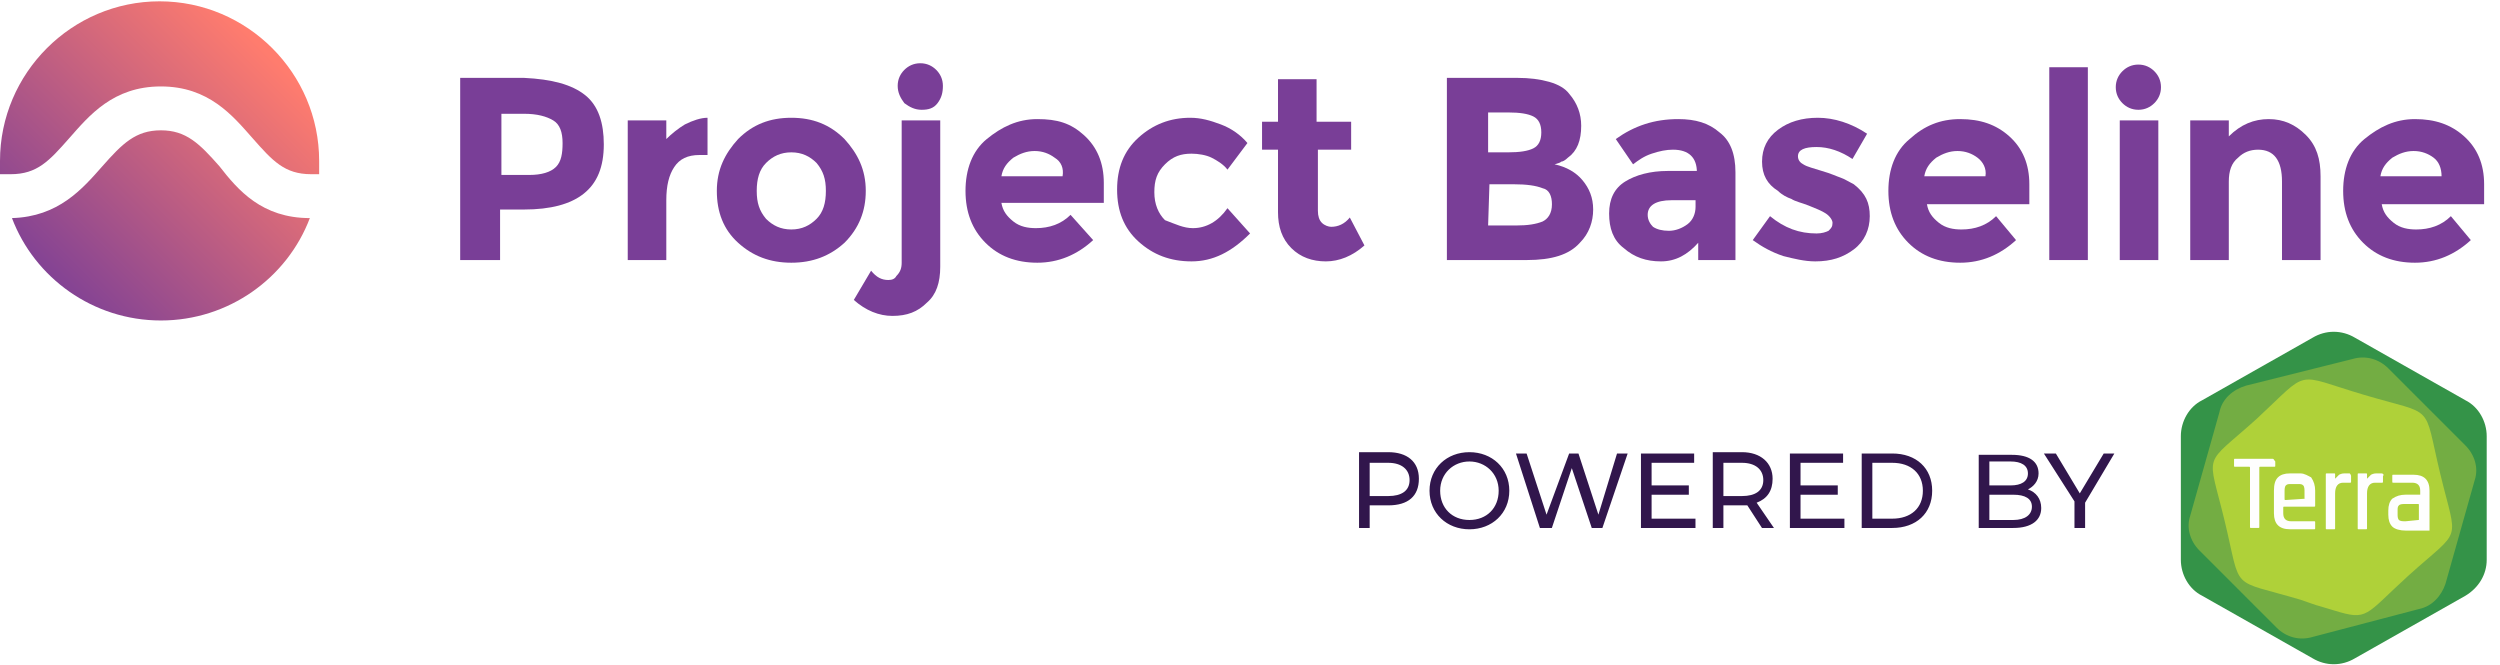
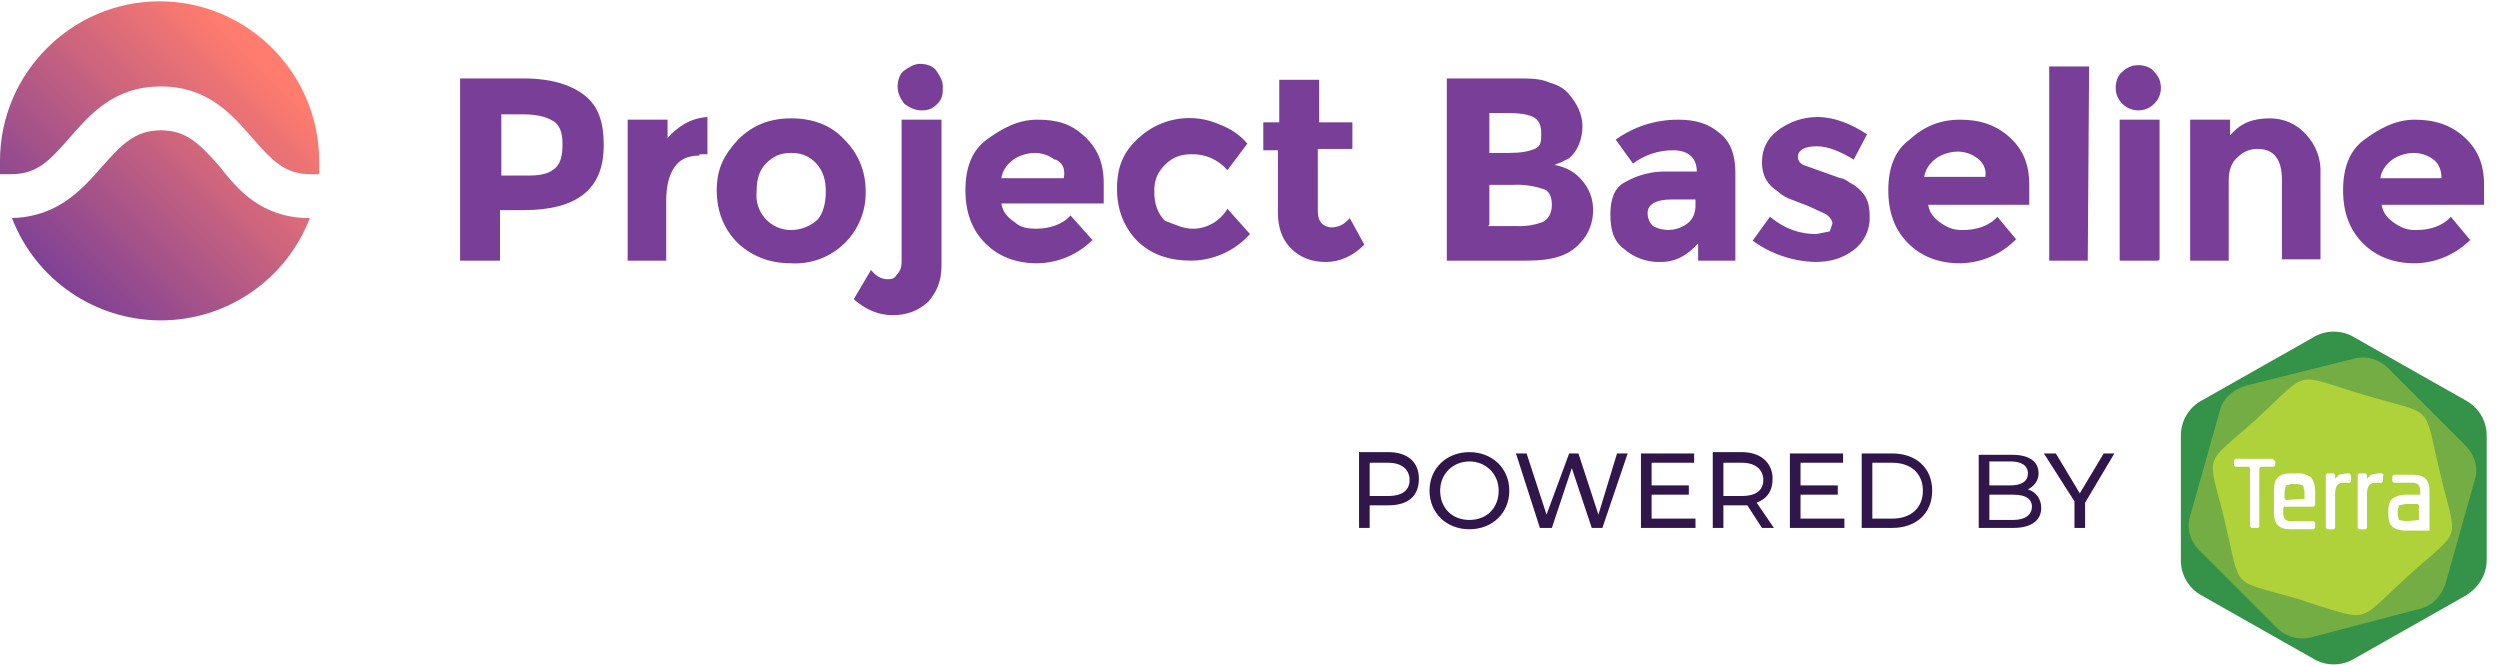
- <svg xmlns="http://www.w3.org/2000/svg" version="1.1" id="Layer_1" x="0px" y="0px" viewBox="0 0 188 50" style="enable-background:new 0 0 188 50;" xml:space="preserve">
-   <style type="text/css">
- 	.st0{fill:#31164C;}
- 	.st1{fill-rule:evenodd;clip-rule:evenodd;fill:#349348;}
- 	.st2{fill-rule:evenodd;clip-rule:evenodd;fill:#73AD43;}
- 	.st3{fill-rule:evenodd;clip-rule:evenodd;fill:#AFD139;}
- 	.st4{fill-rule:evenodd;clip-rule:evenodd;fill:#FEFEFE;}
- 	.st5{fill:url(#XMLID_2_);}
- 	.st6{fill:#793E97;}
- </style>
-   <g id="Symbols">
-     <g id="Header" transform="translate(-77, -9)">
-       <g id="Group-5" transform="translate(77, 9)">
-         <g id="Group" transform="translate(96, 25)">
-           <g id="datastage">
-             <g id="Group-3" transform="translate(0, 8.703281)">
-               <path id="POWEREDBY" class="st0" d="M7,6V4.3h1.4c1.5,0,2.3-0.7,2.3-2s-0.9-2-2.3-2H6.2V6H7z M8.4,3.6H7V1.1h1.4        c1,0,1.6,0.5,1.6,1.3S9.4,3.6,8.4,3.6z M14.5,6.1c1.7,0,3-1.2,3-2.9s-1.3-2.9-3-2.9c-1.7,0-3,1.2-3,2.9S12.8,6.1,14.5,6.1z         M14.5,5.4c-1.3,0-2.2-0.9-2.2-2.2S13.3,1,14.5,1c1.2,0,2.2,0.9,2.2,2.2S15.8,5.4,14.5,5.4z M20.7,6l1.5-4.5L23.7,6h0.8        l1.9-5.6h-0.8L24.2,5l-1.5-4.6h-0.7L20.3,5l-1.5-4.6H18L19.8,6H20.7z M31.5,6V5.3h-3.3V3.5H31V2.8h-2.8V1.1h3.2V0.4h-4V6H31.5        z M33.6,6V4.3H35c0.1,0,0.2,0,0.4,0L36.5,6h0.9l-1.3-1.9c0.8-0.3,1.2-0.9,1.2-1.8c0-1.2-0.9-2-2.3-2h-2.2V6H33.6z M35,3.6        h-1.4V1.1H35c1,0,1.6,0.5,1.6,1.3S36,3.6,35,3.6z M42.7,6V5.3h-3.3V3.5h2.8V2.8h-2.8V1.1h3.2V0.4h-4V6H42.7z M46.3,6        c1.8,0,3-1.1,3-2.8s-1.2-2.8-3-2.8H44V6H46.3z M46.3,5.3h-1.5V1.1h1.5c1.4,0,2.3,0.8,2.3,2.1S47.7,5.3,46.3,5.3z M55.4,6        c1.4,0,2.1-0.6,2.1-1.5c0-0.7-0.4-1.2-1-1.4c0.4-0.2,0.8-0.6,0.8-1.2c0-0.9-0.7-1.4-2-1.4h-2.5V6H55.4z M55.2,2.8h-1.6V1h1.6        c0.8,0,1.3,0.3,1.3,0.9S56,2.8,55.2,2.8z M55.4,5.4h-1.8V3.5h1.8c0.9,0,1.4,0.3,1.4,0.9S56.3,5.4,55.4,5.4z M60.8,6V4.1        L63,0.4h-0.8l-1.8,3l-1.8-3h-0.9L60,4v2H60.8z" />
-             </g>
-             <g id="terra" transform="translate(68, 0)">
-               <path id="Fill-1" class="st1" d="M0,7.8v9.3c0,1.1,0.6,2.2,1.6,2.7l8.3,4.7c1,0.6,2.2,0.6,3.2,0l8.3-4.7        c1-0.6,1.6-1.6,1.6-2.7V7.8c0-1.1-0.6-2.2-1.6-2.7l-8.3-4.7c-1-0.6-2.2-0.6-3.2,0L1.6,5.1C0.6,5.6,0,6.7,0,7.8" />
-               <path id="Fill-3" class="st2" d="M2.9,6l-2.2,7.8c-0.3,0.9,0,1.9,0.7,2.6l5.8,5.8c0.7,0.7,1.7,1,2.7,0.7l8-2.1        c1-0.2,1.7-1,2-1.9l2.2-7.8c0.3-0.9,0-1.9-0.7-2.6l-5.8-5.8c-0.7-0.7-1.7-1-2.7-0.7L4.9,4C3.9,4.3,3.1,5,2.9,6" />
-               <path id="Fill-5" class="st3" d="M10.5,20.6c-0.4-0.1-0.9-0.3-1.5-0.5c-5.4-1.6-4.4-0.5-5.7-5.9c-1.3-5.4-1.7-4,2.4-7.7        c4.1-3.8,2.7-3.4,8.1-1.8c5.4,1.6,4.4,0.5,5.7,5.9c1.3,5.4,1.7,4-2.4,7.7c-3.3,3-3,3.4-5.6,2.6" />
-               <path id="Fill-7" class="st4" d="M6.9,9.5H4.1c-0.1,0-0.1,0-0.1,0.1v0.4c0,0.1,0,0.1,0.1,0.1h1c0.1,0,0.1,0,0.1,0.1v4.4        c0,0.1,0,0.1,0.1,0.1h0.5c0.1,0,0.1,0,0.1-0.1v-4.4c0-0.1,0-0.1,0.1-0.1h1c0.1,0,0.1,0,0.1-0.1V9.7C7,9.6,7,9.5,6.9,9.5" />
-               <path id="Fill-9" class="st4" d="M9.4,12.5C9.4,12.5,9.4,12.6,9.4,12.5l-1.5,0.1c-0.1,0-0.1,0-0.1-0.1V12c0-0.2,0-0.4,0.1-0.5        c0.1-0.1,0.2-0.1,0.4-0.1h0.5c0.2,0,0.3,0,0.4,0.1c0.1,0.1,0.1,0.3,0.1,0.5V12.5z M9,10.6H8.2c-0.4,0-0.7,0.1-0.9,0.3        c-0.2,0.2-0.3,0.5-0.3,1v1.7c0,0.4,0.1,0.7,0.3,0.9c0.2,0.2,0.5,0.3,0.9,0.3H10c0.1,0,0.1,0,0.1-0.1v-0.4c0-0.1,0-0.1-0.1-0.1        H8.3c-0.4,0-0.6-0.2-0.6-0.6v-0.4c0-0.1,0-0.1,0.1-0.1H10c0.1,0,0.1,0,0.1-0.1v-1.1c0-0.4-0.1-0.7-0.3-1        C9.6,10.8,9.3,10.6,9,10.6L9,10.6z" />
-               <path id="Fill-11" class="st4" d="M17.9,14.1C17.9,14.2,17.9,14.2,17.9,14.1l-1,0.1c-0.2,0-0.4,0-0.5-0.1        c-0.1-0.1-0.1-0.3-0.1-0.4v-0.3c0-0.2,0-0.3,0.1-0.4c0.1-0.1,0.3-0.1,0.5-0.1h0.9c0.1,0,0.1,0,0.1,0.1V14.1z M18.4,11        c-0.2-0.2-0.5-0.3-0.9-0.3H16c-0.1,0-0.1,0-0.1,0.1v0.4c0,0.1,0,0.1,0.1,0.1h1.4c0.4,0,0.6,0.2,0.6,0.6v0.3h-1.1        c-0.4,0-0.7,0.1-1,0.3c-0.2,0.2-0.3,0.5-0.3,0.9v0.3c0,0.4,0.1,0.7,0.3,0.9c0.2,0.2,0.6,0.3,1,0.3h1.8c0-0.3,0-0.7,0-0.8v-0.5        v-1.2v-0.5C18.7,11.5,18.6,11.2,18.4,11L18.4,11z" />
-               <path id="Fill-13" class="st4" d="M12.7,10.6h-0.3c-0.2,0-0.3,0-0.5,0.1c-0.1,0.1-0.2,0.2-0.3,0.3h0v-0.3c0-0.1,0-0.1-0.1-0.1        h-0.5c-0.1,0-0.1,0-0.1,0.1v4c0,0.1,0,0.1,0.1,0.1h0.5c0.1,0,0.1,0,0.1-0.1v-2.6c0-0.5,0.2-0.8,0.6-0.8h0.5        c0.1,0,0.1,0,0.1-0.1v-0.4C12.8,10.7,12.7,10.6,12.7,10.6" />
-               <path id="Fill-15" class="st4" d="M15.1,10.6h-0.3c-0.2,0-0.3,0-0.5,0.1c-0.1,0.1-0.2,0.2-0.3,0.3h0v-0.3c0-0.1,0-0.1-0.1-0.1        h-0.5c-0.1,0-0.1,0-0.1,0.1v4c0,0.1,0,0.1,0.1,0.1h0.5c0.1,0,0.1,0,0.1-0.1v-2.6c0-0.5,0.2-0.8,0.6-0.8h0.5        c0.1,0,0.1,0,0.1-0.1v-0.4C15.3,10.7,15.2,10.6,15.1,10.6" />
-             </g>
-           </g>
-         </g>
-         <g id="BL_LOGO_RGB___LOGOTYPE---GRAD_DARK_ON_LIGHT">
-           <linearGradient id="XMLID_2_" gradientUnits="userSpaceOnUse" x1="-202.137" y1="405.694" x2="-201.392" y2="406.437" gradientTransform="matrix(24.057 0 0 -24.0266 4865.027 9769.327)">
-             <stop offset="0" style="stop-color:#793E97" />
-             <stop offset="1" style="stop-color:#FF7C6E" />
-           </linearGradient>
-           <path id="XMLID_504_" class="st5" d="M0.8,13.1c2,0,2.9-1,4.4-2.7c1.5-1.7,3.3-3.9,6.9-3.9s5.4,2.2,6.9,3.9      c1.5,1.7,2.4,2.7,4.4,2.7H24c0-0.3,0-0.7,0-1c0-6.6-5.4-12-12-12S0,5.5,0,12.1c0,0.3,0,0.7,0,1H0.8z M16.5,12.5      C15,10.8,14,9.8,12.1,9.8s-2.9,1-4.4,2.7c-1.5,1.7-3.3,3.8-6.8,3.9c1.7,4.5,6.1,7.7,11.2,7.7s9.5-3.2,11.2-7.7      C19.7,16.4,17.9,14.3,16.5,12.5z" />
-           <g id="XMLID_463_" transform="translate(34.506, 4.55625)">
-             <path id="XMLID_501_" class="st6" d="M9.5,2.6c1,0.8,1.4,2.1,1.4,3.7c0,1.7-0.5,2.9-1.5,3.7c-1,0.8-2.5,1.2-4.5,1.2H3.1V15h-3       V1.3h4.8C7,1.4,8.5,1.8,9.5,2.6z M7.3,8c0.4-0.4,0.5-1,0.5-1.8S7.6,4.8,7.1,4.5C6.6,4.2,5.9,4,4.9,4H3.2v4.6h2.1       C6.2,8.6,6.9,8.4,7.3,8z" />
-             <path id="XMLID_499_" class="st6" d="M18.1,7.1c-0.9,0-1.5,0.3-1.9,0.9c-0.4,0.6-0.6,1.4-0.6,2.5V15h-2.9V4.5h2.9v1.4       c0.4-0.4,0.9-0.8,1.4-1.1c0.6-0.3,1.2-0.5,1.7-0.5l0,2.8L18.1,7.1L18.1,7.1z" />
-             <path id="XMLID_496_" class="st6" d="M30.6,9.8c0,1.5-0.5,2.8-1.6,3.9c-1.1,1-2.4,1.5-4,1.5s-2.9-0.5-4-1.5       c-1.1-1-1.6-2.3-1.6-3.9S20,7,21,5.9c1.1-1.1,2.4-1.6,4-1.6s2.9,0.5,4,1.6C30,7,30.6,8.2,30.6,9.8z M22.4,9.8       c0,0.9,0.2,1.5,0.7,2.1c0.5,0.5,1.1,0.8,1.9,0.8s1.4-0.3,1.9-0.8c0.5-0.5,0.7-1.2,0.7-2.1s-0.2-1.5-0.7-2.1       c-0.5-0.5-1.1-0.8-1.9-0.8s-1.4,0.3-1.9,0.8S22.4,8.9,22.4,9.8z" />
-             <path id="XMLID_493_" class="st6" d="M33.3,15.2V4.5h2.9v11c0,1.2-0.3,2.1-1,2.7c-0.7,0.7-1.5,1-2.6,1c-1,0-2-0.4-2.9-1.2       l1.3-2.2c0.4,0.5,0.8,0.7,1.3,0.7c0.3,0,0.5-0.1,0.6-0.3C33.2,15.9,33.3,15.6,33.3,15.2z M33.5,3.2C33.2,2.8,33,2.4,33,1.9       s0.2-0.9,0.5-1.2s0.7-0.5,1.2-0.5s0.9,0.2,1.2,0.5s0.5,0.7,0.5,1.2S36.3,2.8,36,3.2s-0.7,0.5-1.2,0.5       C34.3,3.7,33.9,3.5,33.5,3.2z" />
-             <path id="XMLID_490_" class="st6" d="M47.7,13.5c-1.2,1.1-2.6,1.7-4.2,1.7c-1.6,0-2.9-0.5-3.9-1.5c-1-1-1.5-2.3-1.5-3.9       s0.5-3,1.6-3.9s2.3-1.5,3.8-1.5S46,4.7,47,5.6s1.5,2.1,1.5,3.6v1.5h-7.7c0.1,0.6,0.4,1,0.9,1.4c0.5,0.4,1.1,0.5,1.7,0.5       c1,0,1.9-0.3,2.6-1L47.7,13.5z M44.8,7.3c-0.4-0.3-0.9-0.5-1.5-0.5c-0.6,0-1.1,0.2-1.6,0.5c-0.5,0.4-0.8,0.8-0.9,1.4h4.6       C45.5,8.1,45.3,7.6,44.8,7.3z" />
-             <path id="XMLID_488_" class="st6" d="M55.2,12.6c1,0,1.9-0.5,2.6-1.5l1.7,1.9c-1.4,1.4-2.8,2.1-4.4,2.1c-1.6,0-2.9-0.5-4-1.5       c-1.1-1-1.6-2.3-1.6-3.9s0.5-2.9,1.6-3.9c1.1-1,2.4-1.5,3.9-1.5c0.8,0,1.5,0.2,2.3,0.5c0.8,0.3,1.5,0.8,2,1.4l-1.5,2       c-0.3-0.4-0.8-0.7-1.2-0.9s-1-0.3-1.5-0.3c-0.8,0-1.4,0.2-2,0.8s-0.8,1.2-0.8,2.1c0,0.9,0.3,1.6,0.8,2.1       C53.9,12.3,54.5,12.6,55.2,12.6z" />
-             <path id="XMLID_486_" class="st6" d="M64.6,6.6v4.7c0,0.4,0.1,0.7,0.3,0.9c0.2,0.2,0.5,0.3,0.7,0.3c0.5,0,1-0.2,1.4-0.7       l1.1,2.1c-0.9,0.8-1.9,1.2-2.9,1.2c-1,0-1.9-0.3-2.6-1c-0.7-0.7-1-1.6-1-2.7V6.7h-1.2V4.6h1.2V1.4h2.9v3.2h2.6v2.1H64.6       L64.6,6.6z" />
-             <path id="XMLID_482_" class="st6" d="M80.3,15h-6V1.3h5.3c0.9,0,1.7,0.1,2.4,0.3c0.7,0.2,1.2,0.5,1.5,0.9       c0.6,0.7,0.9,1.5,0.9,2.4c0,1.1-0.3,1.9-1,2.4c-0.2,0.2-0.4,0.3-0.5,0.3c-0.1,0.1-0.2,0.1-0.5,0.2C83.3,8,84,8.4,84.5,9       c0.5,0.6,0.8,1.3,0.8,2.2c0,0.9-0.3,1.8-1,2.5C83.5,14.6,82.2,15,80.3,15z M77.4,6.9h1.5c0.9,0,1.5-0.1,1.9-0.3       s0.6-0.6,0.6-1.2s-0.2-1-0.6-1.2c-0.4-0.2-1-0.3-1.9-0.3h-1.5V6.9z M77.4,12.4h2.1c0.9,0,1.5-0.1,2-0.3       c0.4-0.2,0.7-0.6,0.7-1.3c0-0.6-0.2-1.1-0.7-1.2c-0.5-0.2-1.2-0.3-2.2-0.3h-1.8L77.4,12.4L77.4,12.4z" />
-             <path id="XMLID_479_" class="st6" d="M96,15h-2.8v-1.3c-0.8,0.9-1.7,1.4-2.8,1.4c-1.1,0-2-0.3-2.8-1c-0.8-0.6-1.1-1.5-1.1-2.6       s0.4-1.9,1.2-2.4c0.8-0.5,1.9-0.8,3.2-0.8h2.2V8.4c0-1.1-0.6-1.7-1.8-1.7c-0.5,0-1,0.1-1.6,0.3s-1,0.5-1.4,0.8l-1.3-1.9       c1.4-1,2.9-1.5,4.7-1.5c1.3,0,2.3,0.3,3.1,1C95.6,6,96,7,96,8.4L96,15L96,15z M93,11v-0.5h-1.8c-1.2,0-1.8,0.4-1.8,1.1       c0,0.4,0.2,0.7,0.4,0.9c0.3,0.2,0.7,0.3,1.2,0.3c0.5,0,1-0.2,1.4-0.5C92.8,12,93,11.5,93,11z" />
-             <path id="XMLID_477_" class="st6" d="M106.1,11.7c0,1-0.4,1.9-1.2,2.5c-0.8,0.6-1.7,0.9-2.9,0.9c-0.8,0-1.6-0.2-2.4-0.4       c-0.9-0.3-1.6-0.7-2.3-1.2l1.3-1.8c1.1,0.9,2.2,1.3,3.5,1.3c0.4,0,0.7-0.1,0.9-0.2c0.2-0.2,0.3-0.3,0.3-0.6       c0-0.2-0.2-0.5-0.5-0.7c-0.3-0.2-0.8-0.4-1.3-0.6s-1-0.3-1.3-0.5c-0.3-0.1-0.7-0.3-1-0.6C98.4,9.3,98,8.6,98,7.6       s0.4-1.8,1.2-2.4s1.8-0.9,3-0.9s2.5,0.4,3.7,1.2l-1.1,1.9c-0.9-0.6-1.8-0.9-2.7-0.9s-1.4,0.2-1.4,0.7c0,0.3,0.2,0.5,0.4,0.6       c0.3,0.2,0.8,0.3,1.4,0.5c0.7,0.2,1.1,0.4,1.4,0.5c0.3,0.1,0.6,0.3,1,0.5C105.8,10,106.1,10.7,106.1,11.7z" />
-             <path id="XMLID_474_" class="st6" d="M117.1,13.5c-1.2,1.1-2.6,1.7-4.2,1.7c-1.6,0-2.9-0.5-3.9-1.5c-1-1-1.5-2.3-1.5-3.9       s0.5-3,1.6-3.9c1.1-1,2.3-1.5,3.8-1.5s2.7,0.4,3.7,1.3s1.5,2.1,1.5,3.6v1.5h-7.7c0.1,0.6,0.4,1,0.9,1.4s1.1,0.5,1.7,0.5       c1,0,1.9-0.3,2.6-1L117.1,13.5z M114.2,7.3c-0.4-0.3-0.9-0.5-1.5-0.5c-0.6,0-1.1,0.2-1.6,0.5c-0.5,0.4-0.8,0.8-0.9,1.4h4.6       C114.9,8.1,114.6,7.6,114.2,7.3z" />
-             <polygon id="XMLID_472_" class="st6" points="122.5,15 119.6,15 119.6,0.5 122.5,0.5      " />
-             <path id="XMLID_469_" class="st6" d="M125.1,3.2c-0.3-0.3-0.5-0.7-0.5-1.2s0.2-0.9,0.5-1.2c0.3-0.3,0.7-0.5,1.2-0.5       s0.9,0.2,1.2,0.5c0.3,0.3,0.5,0.7,0.5,1.2s-0.2,0.9-0.5,1.2c-0.3,0.3-0.7,0.5-1.2,0.5C125.8,3.7,125.4,3.5,125.1,3.2z        M127.8,15h-2.9V4.5h2.9V15z" />
-             <path id="XMLID_467_" class="st6" d="M133.1,9.1V15h-2.9V4.5h2.9v1.2c0.9-0.9,1.9-1.3,3-1.3c1.1,0,2,0.4,2.8,1.2       c0.8,0.8,1.1,1.8,1.1,3.1V15h-2.9V9.1c0-1.6-0.6-2.4-1.8-2.4c-0.6,0-1.1,0.2-1.5,0.6C133.3,7.7,133.1,8.3,133.1,9.1z" />
-             <path id="XMLID_464_" class="st6" d="M151.3,13.5c-1.2,1.1-2.6,1.7-4.2,1.7c-1.6,0-2.9-0.5-3.9-1.5c-1-1-1.5-2.3-1.5-3.9       s0.5-3,1.6-3.9s2.3-1.5,3.8-1.5c1.5,0,2.7,0.4,3.7,1.3c1,0.9,1.5,2.1,1.5,3.6v1.5h-7.7c0.1,0.6,0.4,1,0.9,1.4s1.1,0.5,1.7,0.5       c1,0,1.9-0.3,2.6-1L151.3,13.5z M148.5,7.3c-0.4-0.3-0.9-0.5-1.5-0.5c-0.6,0-1.1,0.2-1.6,0.5c-0.5,0.4-0.8,0.8-0.9,1.4h4.6       C149.1,8.1,148.9,7.6,148.5,7.3z" />
-           </g>
-         </g>
-       </g>
-     </g>
+ <svg xmlns="http://www.w3.org/2000/svg" viewBox="0 0 188 50">
+   <path d="M103 39.7V38h1.4c1.5 0 2.3-.7 2.3-2s-.9-2-2.3-2h-2.2v5.7h.8zm1.4-2.4H103v-2.5h1.4c1 0 1.6.5 1.6 1.3s-.6 1.2-1.6 1.2zm6.1 2.5c1.7 0 3-1.2 3-2.9s-1.3-2.9-3-2.9-3 1.2-3 2.9 1.3 2.9 3 2.9zm0-.7c-1.3 0-2.2-.9-2.2-2.2s1-2.2 2.2-2.2c1.2 0 2.2.9 2.2 2.2s-.9 2.2-2.2 2.2zm6.2.6l1.5-4.5 1.5 4.5h.8l1.9-5.6h-.8l-1.4 4.6-1.5-4.6h-.7l-1.7 4.6-1.5-4.6h-.8l1.8 5.6h.9zm10.8 0V39h-3.3v-1.8h2.8v-.7h-2.8v-1.7h3.2v-.7h-4v5.6h4.1zm2.1 0V38h1.8l1.1 1.7h.9l-1.3-1.9c.8-.3 1.2-.9 1.2-1.8 0-1.2-.9-2-2.3-2h-2.2v5.7h.8zm1.4-2.4h-1.4v-2.5h1.4c1 0 1.6.5 1.6 1.3s-.6 1.2-1.6 1.2zm7.7 2.4V39h-3.3v-1.8h2.8v-.7h-2.8v-1.7h3.2v-.7h-4v5.6h4.1zm3.6 0c1.8 0 3-1.1 3-2.8s-1.2-2.8-3-2.8H140v5.6h2.3zm0-.7h-1.5v-4.2h1.5c1.4 0 2.3.8 2.3 2.1s-.9 2.1-2.3 2.1zm9.1.7c1.4 0 2.1-.6 2.1-1.5 0-.7-.4-1.2-1-1.4.4-.2.8-.6.8-1.2 0-.9-.7-1.4-2-1.4h-2.5v5.5h2.6zm-.2-3.2h-1.6v-1.8h1.6c.8 0 1.3.3 1.3.9s-.5.9-1.3.9zm.2 2.6h-1.8v-1.9h1.8c.9 0 1.4.3 1.4.9s-.5 1-1.4 1zm5.4.6v-1.9l2.2-3.7h-.8l-1.8 3-1.8-3h-.9l2.3 3.6v2h.8z" fill="#31164c" />
+   <g fill-rule="evenodd" clip-rule="evenodd">
+     <path d="M164 32.8v9.3a3 3 0 001.6 2.7l8.3 4.7a3 3 0 003.2 0l8.3-4.7c1-.6 1.6-1.6 1.6-2.7v-9.3a3 3 0 00-1.6-2.7l-8.3-4.7a3 3 0 00-3.2 0l-8.3 4.7a3 3 0 00-1.6 2.7" fill="#349348" />
+     <path d="M166.9 31l-2.2 7.8c-.3.9 0 1.9.7 2.6l5.8 5.8c.7.7 1.7 1 2.7.7l8-2.1c1-.2 1.7-1 2-1.9l2.2-7.8c.3-.9 0-1.9-.7-2.6l-5.8-5.8c-.7-.7-1.7-1-2.7-.7l-8 2c-1 .3-1.8 1-2 2" fill="#73ad43" />
+     <path d="M174.5 45.6l-1.5-.5c-5.4-1.6-4.4-.5-5.7-5.9-1.3-5.4-1.7-4 2.4-7.7 4.1-3.8 2.7-3.4 8.1-1.8 5.4 1.6 4.4.5 5.7 5.9 1.3 5.4 1.7 4-2.4 7.7-3.3 3-3 3.4-5.6 2.6" fill="#afd139" />
+     <path d="M170.9 34.5h-2.8l-.1.1v.4l.1.1h1l.1.1v4.4l.1.1h.5l.1-.1v-4.4l.1-.1h1l.1-.1v-.3l-.2-.2m2.5 3s0 .1 0 0l-1.5.1-.1-.1V37l.1-.5.4-.1h.5l.4.1.1.5v.5zm-.4-1.9h-.8c-.4 0-.7.1-.9.3-.2.2-.3.5-.3 1v1.7c0 .4.1.7.3.9.2.2.5.3.9.3h1.8l.1-.1v-.4l-.1-.1h-1.7c-.4 0-.6-.2-.6-.6v-.4l.1-.1h2.2l.1-.1v-1.1c0-.4-.1-.7-.3-1-.2-.1-.5-.3-.8-.3zm8.9 3.5c0 .1 0 .1 0 0l-1 .1-.5-.1-.1-.4v-.3l.1-.4.5-.1h.9l.1.1v1.1zm.5-3.1c-.2-.2-.5-.3-.9-.3H180l-.1.1v.4l.1.1h1.4c.4 0 .6.2.6.6v.3h-1.1c-.4 0-.7.1-1 .3-.2.2-.3.5-.3.9v.3c0 .4.1.7.3.9.2.2.6.3 1 .3h1.8v-3c0-.4-.1-.7-.3-.9zm-5.7-.4h-.3l-.5.1-.3.3v-.3l-.1-.1h-.5l-.1.1v4l.1.1h.5l.1-.1v-2.6c0-.5.2-.8.6-.8h.5l.1-.1v-.4l-.1-.2m2.4 0h-.3l-.5.1-.3.3v-.3l-.1-.1h-.5l-.1.1v4l.1.1h.5l.1-.1v-2.6c0-.5.2-.8.6-.8h.5l.1-.1v-.4c.1-.1 0-.2-.1-.2" fill="#fefefe" />
  </g>
+   <linearGradient id="a" gradientUnits="userSpaceOnUse" x1="-202.1" y1="405.7" x2="-201.4" y2="406.4" gradientTransform="matrix(24.057 0 0 -24.0266 4865 9769.3)">
+     <stop offset="0" stop-color="#793e97" />
+     <stop offset="1" stop-color="#ff7c6e" />
+   </linearGradient>
+   <path d="M.8 13.1c2 0 2.9-1 4.4-2.7 1.5-1.7 3.3-3.9 6.9-3.9s5.4 2.2 6.9 3.9c1.5 1.7 2.4 2.7 4.4 2.7h.6v-1c0-6.6-5.4-12-12-12S0 5.5 0 12.1v1h.8zm15.7-.6C15 10.8 14 9.8 12.1 9.8s-2.9 1-4.4 2.7c-1.5 1.7-3.3 3.8-6.8 3.9a12 12 0 0022.4 0c-3.6 0-5.4-2.1-6.8-3.9z" fill="url(#a)" />
+   <path d="M44 7.2c1 .8 1.4 2 1.4 3.7 0 1.7-.5 2.9-1.5 3.7-1 .8-2.5 1.2-4.5 1.2h-1.8v3.8h-3V5.9h4.8c2.1 0 3.6.5 4.6 1.3zm-2.2 5.4c.4-.4.5-1 .5-1.8s-.2-1.4-.7-1.7c-.5-.3-1.2-.5-2.2-.5h-1.7v4.6h2.1c1 0 1.6-.2 2-.6zm10.8-.9c-.9 0-1.5.3-1.9.9-.4.6-.6 1.4-.6 2.5v4.5h-2.9V9h3v1.4c.3-.4.8-.8 1.3-1.1a4 4 0 011.7-.5v2.8h-.6zm12.5 2.7a5.3 5.3 0 01-5.6 5.4c-1.6 0-2.9-.5-4-1.5-1-1-1.6-2.3-1.6-4s.6-2.7 1.6-3.8c1.1-1.1 2.4-1.6 4-1.6s3 .5 4 1.6c1 1 1.6 2.3 1.6 3.9zm-8.2 0a2.6 2.6 0 002.6 2.9 3 3 0 002-.8c.4-.5.6-1.2.6-2.1s-.2-1.5-.7-2.1c-.5-.5-1-.8-1.9-.8s-1.4.3-1.9.8-.7 1.2-.7 2zm10.9 5.4V9h3v11c0 1.2-.4 2-1 2.7-.8.7-1.6 1-2.7 1-1 0-2-.4-2.9-1.2l1.3-2.2c.4.5.8.7 1.3.7.3 0 .5-.1.6-.3.3-.3.4-.6.4-1zm.2-12c-.3-.4-.5-.8-.5-1.3s.2-1 .5-1.2.7-.5 1.2-.5 1 .2 1.2.5.5.7.5 1.2 0 .9-.4 1.3-.7.5-1.2.5-.9-.2-1.3-.5zM82.2 18a6 6 0 01-4.2 1.8c-1.6 0-2.9-.5-3.9-1.5s-1.5-2.3-1.5-4 .5-3 1.6-3.8S76.5 9 78 9s2.5.3 3.5 1.2 1.5 2 1.5 3.6v1.5h-7.7c.1.6.4 1 1 1.4.4.4 1 .5 1.6.5 1 0 2-.3 2.6-1l1.7 1.9zm-2.9-6c-.4-.3-.9-.5-1.5-.5a3 3 0 00-1.6.5c-.5.4-.8.8-.9 1.4H80c.1-.6 0-1.1-.6-1.4zm10.4 5.2c1 0 2-.5 2.6-1.5l1.7 1.9a6 6 0 01-4.4 2c-1.6 0-2.9-.4-4-1.4-1-1-1.6-2.3-1.6-4s.5-2.8 1.6-3.8a5.6 5.6 0 016.2-1c.8.3 1.5.8 2 1.4l-1.5 2a3.4 3.4 0 00-2.7-1.2c-.8 0-1.4.2-2 .8s-.8 1.2-.8 2c0 1 .3 1.7.8 2.2.8.3 1.4.6 2.1.6zm9.4-6v4.7c0 .4.1.7.3.9.2.2.5.3.7.3.5 0 1-.2 1.4-.7l1.1 2c-.9.9-1.9 1.3-2.9 1.3s-1.9-.3-2.6-1c-.7-.7-1-1.6-1-2.7v-4.7H95V9.2h1.2V6h3v3.2h2.5v2h-2.5zm15.7 8.4h-6V5.9h5.3c1 0 1.7 0 2.4.3.7.2 1.2.5 1.5.9.6.7 1 1.5 1 2.4 0 1-.4 1.9-1 2.4l-.6.3-.5.2c1 .2 1.6.6 2.1 1.2s.8 1.3.8 2.2c0 .9-.3 1.8-1 2.5-.8.9-2 1.3-4 1.3zm-2.9-8.1h1.5c1 0 1.5-.1 2-.3s.5-.6.5-1.2-.2-1-.6-1.2c-.4-.2-1-.3-1.9-.3H112v3zm0 5.5h2.1a5 5 0 002-.3c.4-.2.7-.6.7-1.3 0-.6-.2-1.1-.7-1.2a6 6 0 00-2.2-.3H112v3zm18.6 2.6h-2.8v-1.3c-.8.9-1.7 1.4-2.8 1.4a4 4 0 01-2.8-1c-.8-.6-1-1.5-1-2.6s.3-2 1.1-2.4a6 6 0 013.2-.8h2.2c0-1-.6-1.6-1.8-1.6a5 5 0 00-3 1l-1.3-1.8a8 8 0 014.7-1.5c1.3 0 2.3.3 3.1 1 .8.6 1.2 1.6 1.2 3v6.6zm-3-4V15h-1.8c-1.2 0-1.8.4-1.8 1 0 .5.2.8.4 1a2.4 2.4 0 002.6-.2c.4-.3.6-.8.6-1.3zm13.1.7a3 3 0 01-1.2 2.5c-.8.6-1.7.9-2.9.9a8.4 8.4 0 01-4.7-1.6l1.3-1.8c1.1.9 2.2 1.3 3.5 1.3l1-.2.2-.6c0-.2-.2-.5-.5-.7l-1.3-.6-1.3-.5c-.3-.1-.7-.3-1-.6-.8-.5-1.2-1.2-1.2-2.2s.4-1.8 1.2-2.4 1.8-1 3-1 2.5.5 3.7 1.3l-1 1.9c-1-.6-1.9-1-2.8-1s-1.4.3-1.4.8c0 .3.2.5.4.6l1.4.5 1.4.5c.3 0 .6.3 1 .5 1 .7 1.2 1.4 1.2 2.4zm11 1.7a6 6 0 01-4.2 1.8c-1.6 0-2.9-.5-3.9-1.5s-1.5-2.3-1.5-4 .5-3 1.6-3.8c1.1-1 2.3-1.5 3.8-1.5s2.7.4 3.7 1.3 1.5 2 1.5 3.6v1.5H145c.1.6.4 1 1 1.4s1 .5 1.6.5c1 0 2-.3 2.6-1l1.5 1.8zm-2.9-6.1c-.4-.3-.9-.5-1.5-.5a3 3 0 00-1.6.5c-.5.4-.8.8-.9 1.4h4.6c.1-.6-.2-1.1-.6-1.4zm8.3 7.7h-2.9V5h3zm2.6-11.8c-.3-.3-.5-.7-.5-1.2s.2-1 .5-1.2c.3-.3.7-.5 1.2-.5s1 .2 1.2.5c.3.3.5.7.5 1.2s-.2.9-.5 1.2c-.3.3-.7.5-1.2.5s-.9-.2-1.2-.5zm2.7 11.8h-2.9V9h3v10.5zm5.3-5.9v5.9h-2.9V9h3v1.2c.8-1 1.8-1.3 3-1.3 1 0 2 .4 2.7 1.2a4 4 0 011.1 3v6.4h-2.9v-6c0-1.5-.6-2.3-1.8-2.3a2 2 0 00-1.5.6c-.5.4-.7 1-.7 1.8zm18.2 4.3a6 6 0 01-4.2 1.8c-1.6 0-2.9-.5-3.9-1.5s-1.5-2.3-1.5-4 .5-3 1.6-3.8 2.3-1.5 3.8-1.5 2.7.4 3.7 1.3 1.5 2 1.5 3.6v1.5h-7.7c.1.6.4 1 1 1.4s1 .5 1.6.5c1 0 2-.3 2.6-1l1.5 1.8zm-2.8-6c-.4-.3-.9-.5-1.5-.5a3 3 0 00-1.6.5c-.5.4-.8.8-.9 1.4h4.6c0-.6-.2-1.1-.6-1.4z" fill="#793e97" />
</svg>
